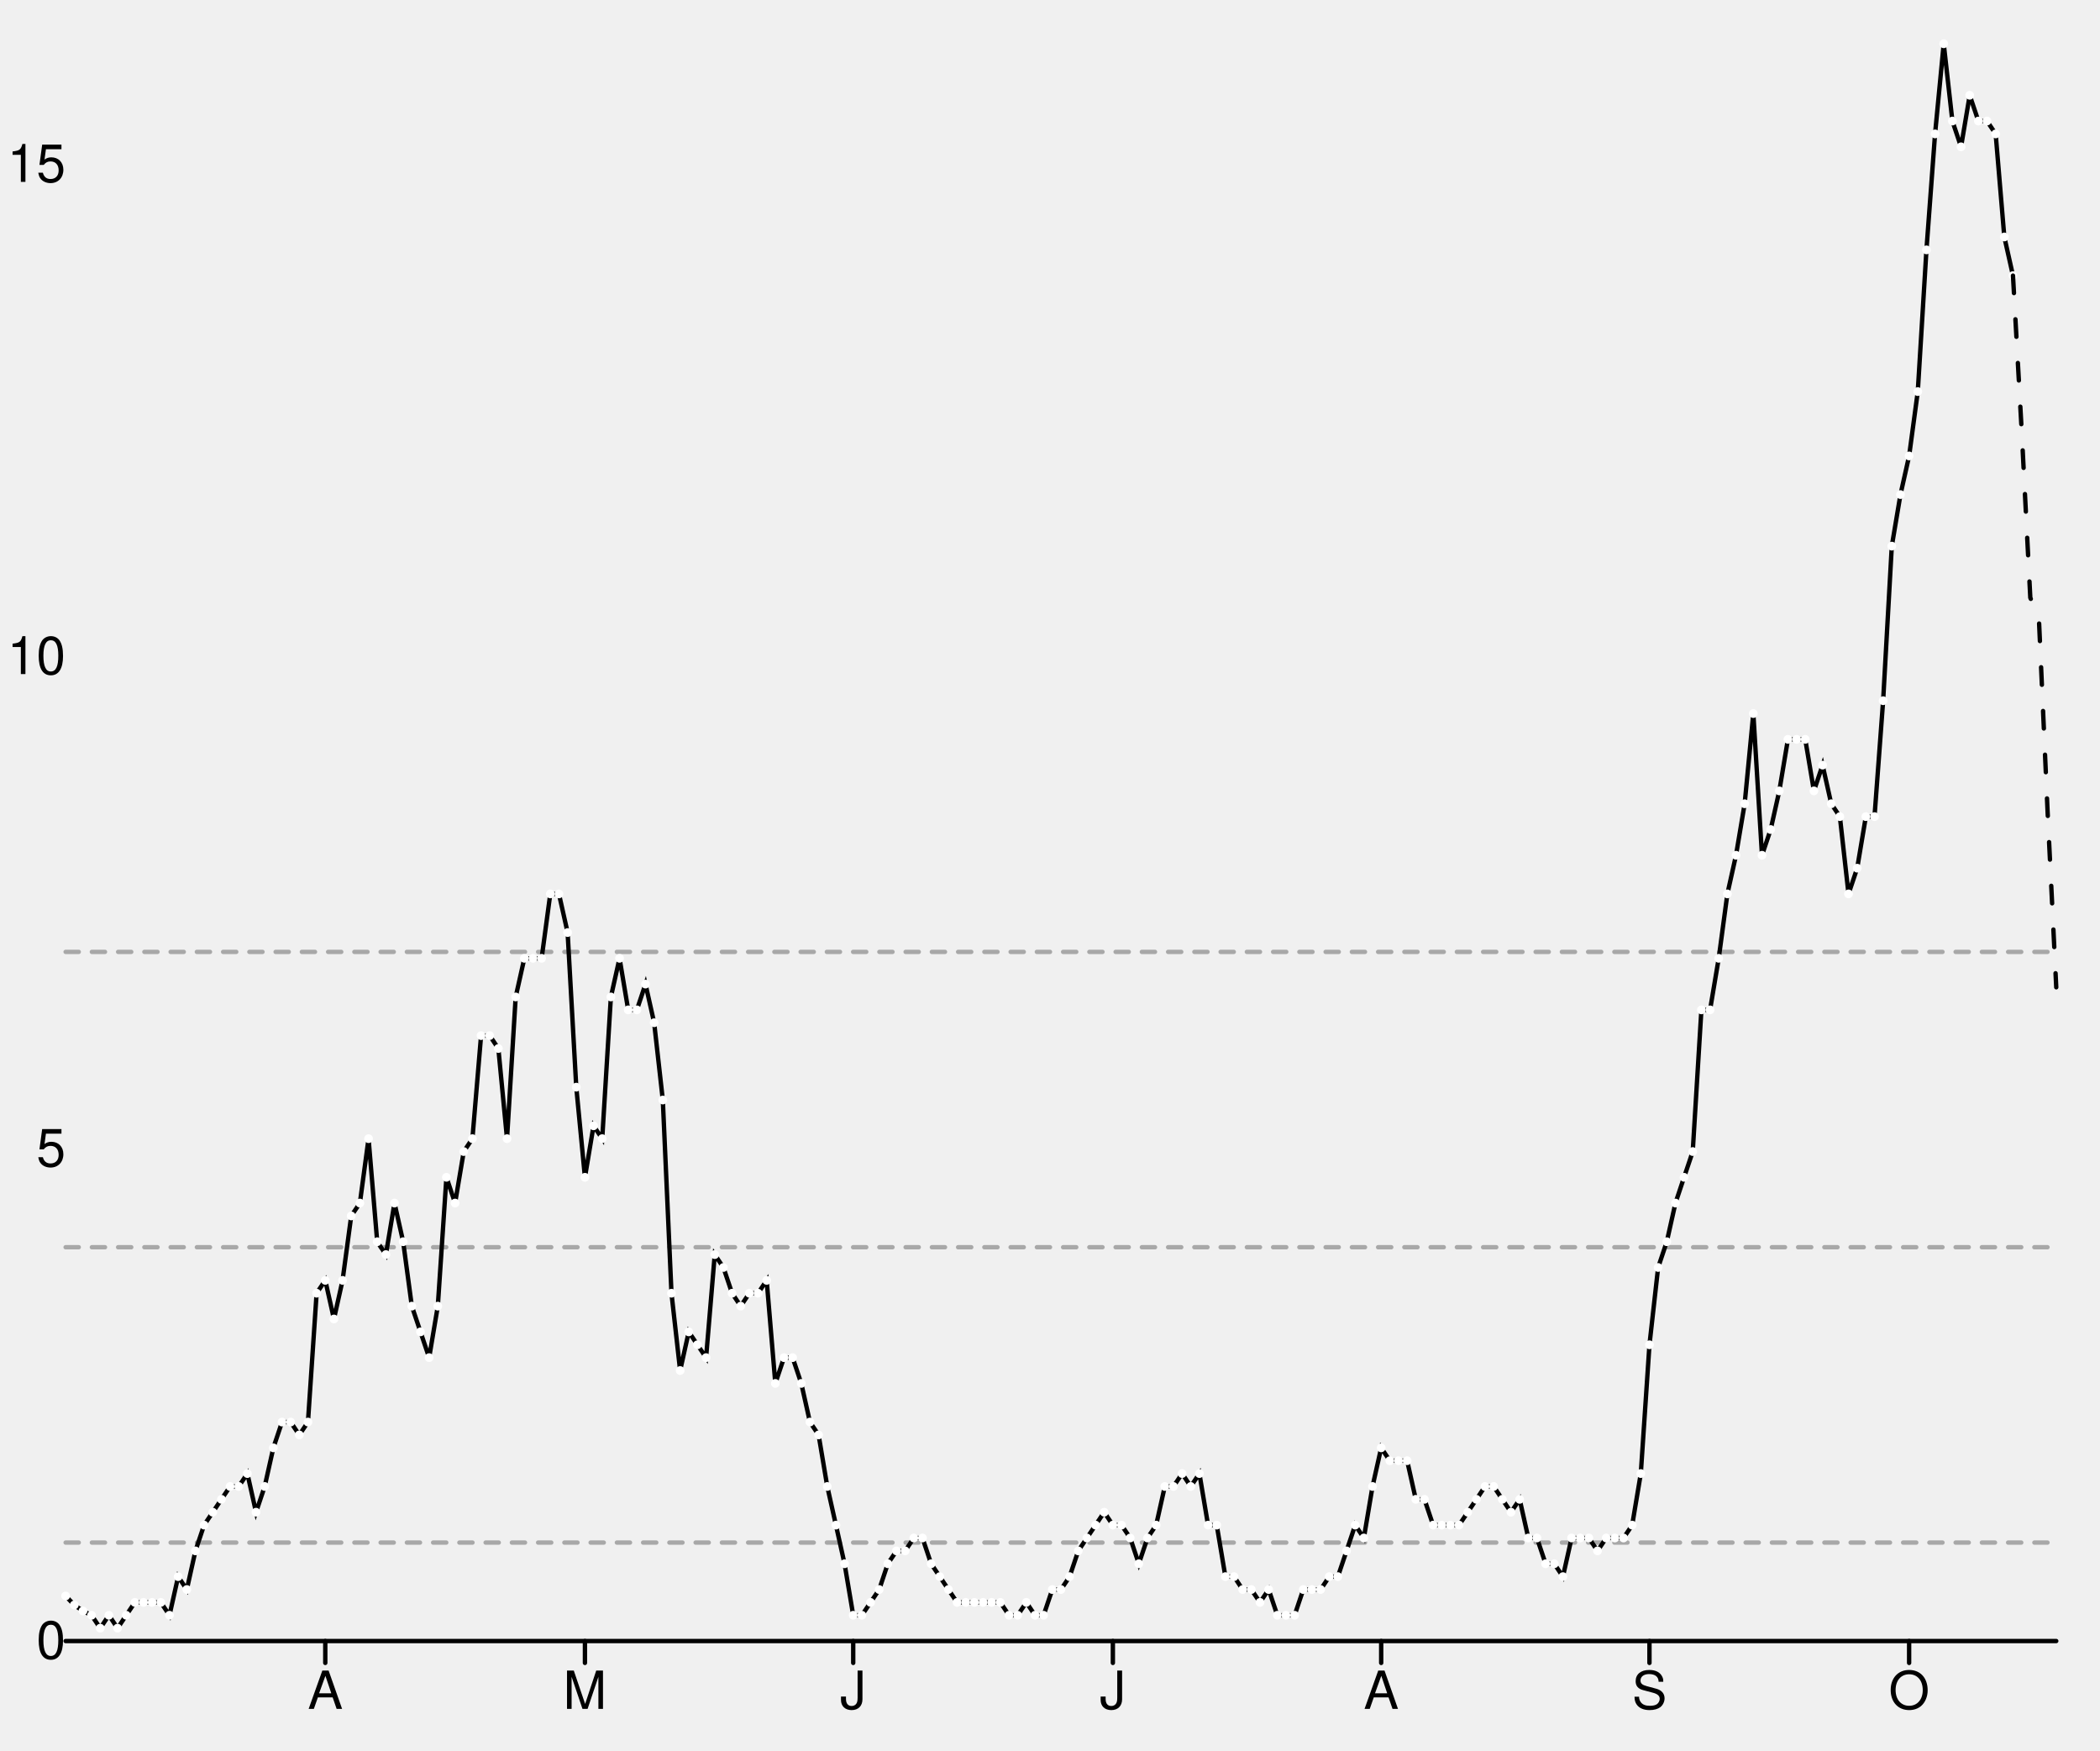
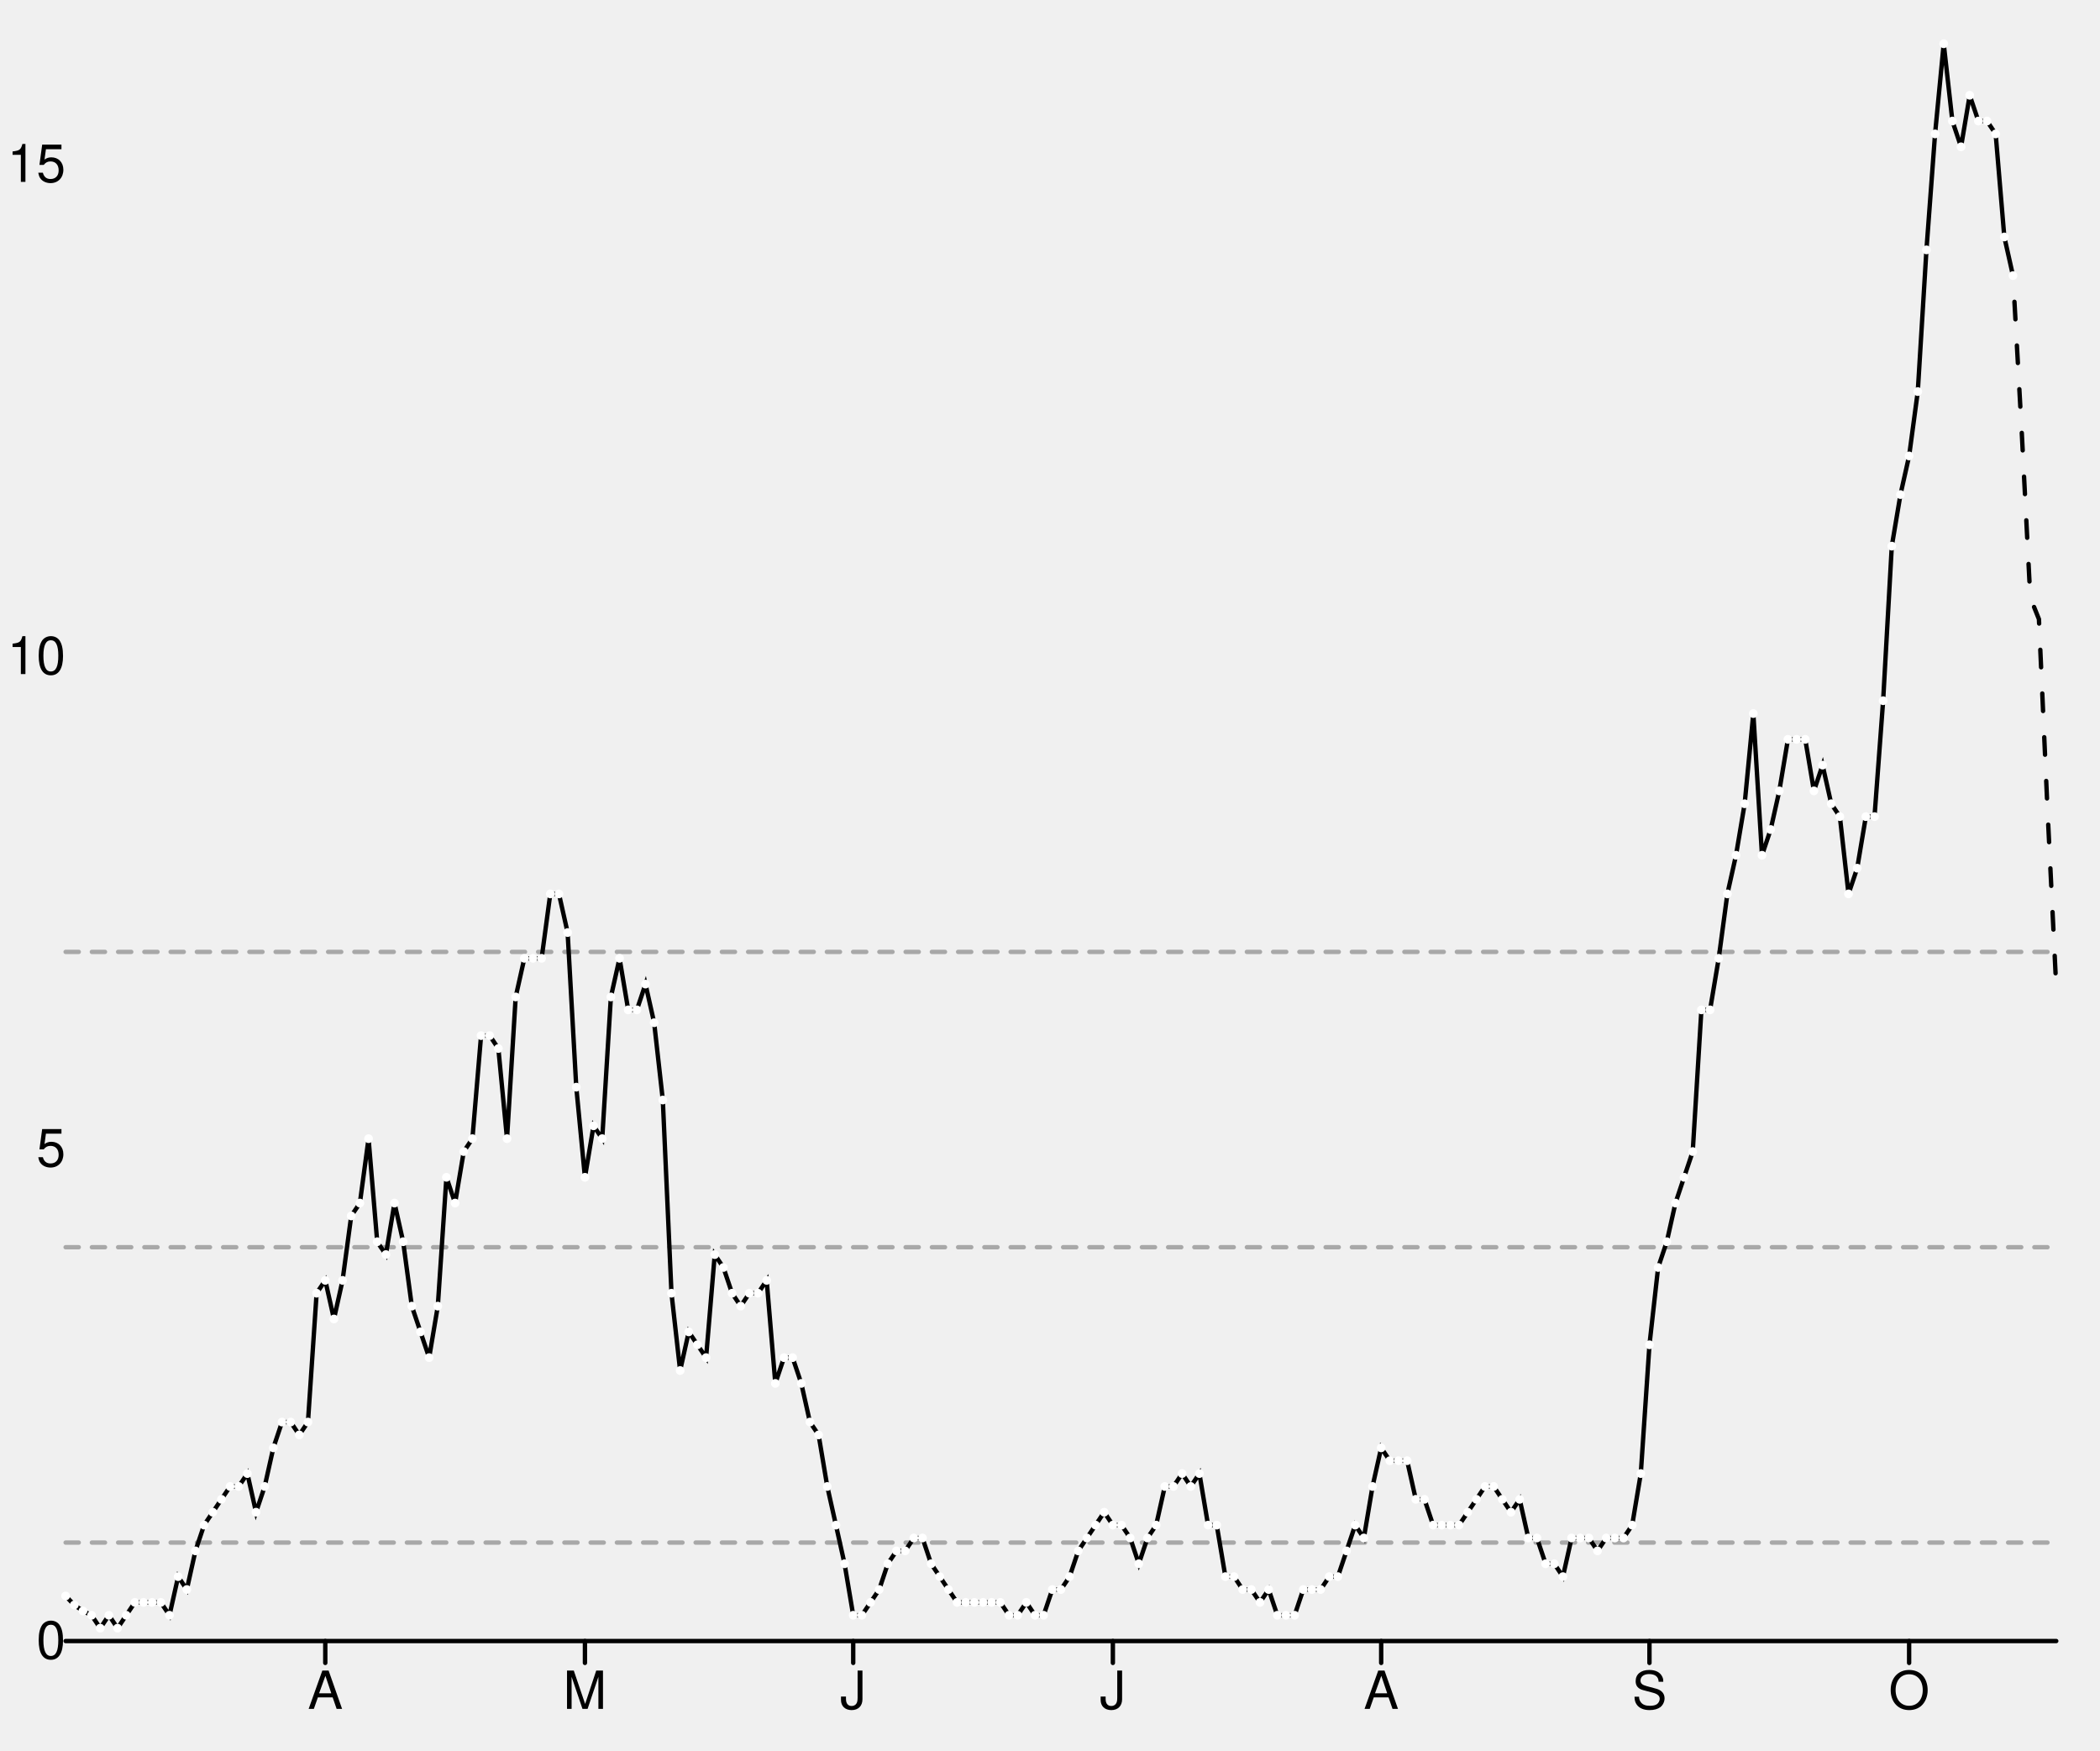
<svg xmlns="http://www.w3.org/2000/svg" width="480" height="400" viewBox="0 0 480 400" style="overflow:display" preserveAspectRatio="xMinYMin meet" overflow="visible">
  <defs>
    <style>
	.data-series path.line { fill-opacity: 0; stroke: black; }
	.data-series path.line.dotted { stroke-dasharray: 12 20 }
	.data-series:hover path.line, .data-series.on path.line { stroke-width: 1; }
	.data-series:hover circle, .data-series.on circle { display: inline; }
	.graph-grid { font-family: "Helvetica Neue",Helvetica,Arial,"Lucida Grande",sans-serif; }
	.graph-grid line { stroke: black; stroke-width: 1; stroke-linecap: round; }
	.graph-grid.graph-grid-x text { text-anchor: middle; dominant-baseline: hanging; transform: translateY(10px); }
	.graph-grid.graph-grid-y text { text-anchor: end; dominant-baseline: middle; transform: translateX(-10px); }
	</style>
  </defs>
  <g class="graph-grid graph-grid-y">
    <line x1="15.00" y1="375.00" x2="470.00" y2="375.00" data-left="15" />
    <text x="25" y="375" text-anchor="end">0</text>
    <text x="25" y="262.517" text-anchor="end">5</text>
    <text x="25" y="150.034" text-anchor="end">10</text>
    <text x="25" y="37.551" text-anchor="end">15</text>
    <text style="text-anchor:middle;dominant-baseline:hanging;font-weight:bold;transform: translateY(192.5px) rotate(-90deg);" />
  </g>
  <g class="graph-grid graph-grid-x">
    <line class="tick" x1="74.35" y1="375.00" x2="74.35" y2="380.00" />
    <text x="74.348" y="375" text-anchor="middle">A</text>
    <line class="tick" x1="133.70" y1="375.00" x2="133.70" y2="380.00" />
    <text x="133.696" y="375" text-anchor="middle">M</text>
    <line class="tick" x1="195.02" y1="375.00" x2="195.02" y2="380.00" />
    <text x="195.022" y="375" text-anchor="middle">J</text>
    <line class="tick" x1="254.37" y1="375.00" x2="254.37" y2="380.00" />
    <text x="254.37" y="375" text-anchor="middle">J</text>
    <line class="tick" x1="315.70" y1="375.00" x2="315.70" y2="380.00" />
    <text x="315.696" y="375" text-anchor="middle">A</text>
    <line class="tick" x1="377.02" y1="375.00" x2="377.02" y2="380.00" />
    <text x="377.022" y="375" text-anchor="middle">S</text>
    <line class="tick" x1="436.37" y1="375.00" x2="436.37" y2="380.00" />
    <text x="436.37" y="375" text-anchor="middle">O</text>
    <text style="text-anchor:middle;dominant-baseline:hanging;font-weight:bold;transform: translateY(192.5px) rotate(-90deg);" />
  </g>
  <g data-series="widespread" class="data-series">
    <path d="M 15.00,217.52L 470.00,217.52" id="E07000220-level-0" class="line" stroke-width="1" stroke-linecap="round" stroke-dasharray="3,3" fill-opacity="0.3" opacity="0.3" />
  </g>
  <g data-series="substantial" class="data-series">
    <path d="M 15.00,285.01L 470.00,285.01" id="E07000220-level-1" class="line" stroke-width="1" stroke-linecap="round" stroke-dasharray="3,3" fill-opacity="0.3" opacity="0.3" />
  </g>
  <g data-series="moderate" class="data-series">
    <path d="M 15.00,352.50L 470.00,352.50" id="E07000220-level-2" class="line" stroke-width="1" stroke-linecap="round" stroke-dasharray="3,3" fill-opacity="0.3" opacity="0.3" />
  </g>
  <g data-series="new-cases" class="data-series">
    <path d="M 15.00,364.70L 16.98,366.76L 18.96,368.13L 20.93,369.11L 22.91,372.06L 24.89,369.11L 26.87,372.06L 28.85,369.11L 30.83,366.17L 32.80,366.17L 34.78,366.17L 36.76,366.17L 38.74,369.11L 40.72,360.28L 42.70,363.23L 44.67,354.40L 46.65,348.51L 48.63,345.56L 50.61,342.62L 52.59,339.68L 54.57,339.68L 56.54,336.73L 58.52,345.56L 60.50,339.68L 62.48,330.85L 64.46,324.96L 66.43,324.96L 68.41,327.90L 70.39,324.96L 72.37,295.52L 74.35,292.58L 76.33,301.41L 78.30,292.58L 80.28,277.86L 82.26,274.92L 84.24,260.20L 86.22,283.75L 88.20,286.69L 90.17,274.92L 92.15,283.75L 94.13,298.47L 96.11,304.35L 98.09,310.24L 100.07,298.47L 102.04,269.03L 104.02,274.92L 106.00,263.15L 107.98,260.20L 109.96,236.65L 111.93,236.65L 113.91,239.60L 115.89,260.20L 117.87,227.82L 119.85,218.99L 121.83,218.99L 123.80,218.99L 125.78,204.27L 127.76,204.27L 129.74,213.10L 131.72,248.43L 133.70,269.03L 135.67,257.26L 137.65,260.20L 139.63,227.82L 141.61,218.99L 143.59,230.77L 145.57,230.77L 147.54,224.88L 149.52,233.71L 151.50,251.37L 153.48,295.52L 155.46,313.19L 157.43,304.35L 159.41,307.30L 161.39,310.24L 163.37,286.69L 165.35,289.64L 167.33,295.52L 169.30,298.47L 171.28,295.52L 173.26,295.52L 175.24,292.58L 177.22,316.13L 179.20,310.24L 181.17,310.24L 183.15,316.13L 185.13,324.96L 187.11,327.90L 189.09,339.68L 191.07,348.51L 193.04,357.34L 195.02,369.11L 197.00,369.11L 198.98,366.17L 200.96,363.23L 202.93,357.34L 204.91,354.40L 206.89,354.40L 208.87,351.45L 210.85,351.45L 212.83,357.34L 214.80,360.28L 216.78,363.23L 218.76,366.17L 220.74,366.17L 222.72,366.17L 224.70,366.17L 226.67,366.17L 228.65,366.17L 230.63,369.11L 232.61,369.11L 234.59,366.17L 236.57,369.11L 238.54,369.11L 240.52,363.23L 242.50,363.23L 244.48,360.28L 246.46,354.40L 248.43,351.45L 250.41,348.51L 252.39,345.56L 254.37,348.51L 256.35,348.51L 258.33,351.45L 260.30,357.34L 262.28,351.45L 264.26,348.51L 266.24,339.68L 268.22,339.68L 270.20,336.73L 272.17,339.68L 274.15,336.73L 276.13,348.51L 278.11,348.51L 280.09,360.28L 282.07,360.28L 284.04,363.23L 286.02,363.23L 288.00,366.17L 289.98,363.23L 291.96,369.11L 293.93,369.11L 295.91,369.11L 297.89,363.23L 299.87,363.23L 301.85,363.23L 303.83,360.28L 305.80,360.28L 307.78,354.40L 309.76,348.51L 311.74,351.45L 313.72,339.68L 315.70,330.85L 317.67,333.79L 319.65,333.79L 321.63,333.79L 323.61,342.62L 325.59,342.62L 327.57,348.51L 329.54,348.51L 331.52,348.51L 333.50,348.51L 335.48,345.56L 337.46,342.62L 339.43,339.68L 341.41,339.68L 343.39,342.62L 345.37,345.56L 347.35,342.62L 349.33,351.45L 351.30,351.45L 353.28,357.34L 355.26,357.34L 357.24,360.28L 359.22,351.45L 361.20,351.45L 363.17,351.45L 365.15,354.40L 367.13,351.45L 369.11,351.45L 371.09,351.45L 373.07,348.51L 375.04,336.73L 377.02,307.30L 379.00,289.64L 380.98,283.75L 382.96,274.92L 384.93,269.03L 386.91,263.15L 388.89,230.77L 390.87,230.77L 392.85,218.99L 394.83,204.27L 396.80,195.44L 398.78,183.67L 400.76,163.06L 402.74,195.44L 404.72,189.56L 406.70,180.73L 408.67,168.95L 410.65,168.95L 412.63,168.95L 414.61,180.73L 416.59,174.84L 418.57,183.67L 420.54,186.61L 422.52,204.27L 424.50,198.39L 426.48,186.61L 428.46,186.61L 430.43,160.12L 432.41,124.80L 434.39,113.02L 436.37,104.19L 438.35,89.48L 440.33,57.10L 442.30,30.60L 444.28,10.00L 446.26,27.66L 448.24,33.55L 450.22,21.77L 452.20,27.66L 454.17,27.66L 456.15,30.60L 458.13,54.15L 460.11,62.98" id="New cases" class="line" stroke-width="1" stroke-linecap="round" />
    <circle cx="15.00" cy="364.70" data-y="0.46" data-x="1583107200" r="1" fill="white" />
    <circle cx="16.98" cy="366.76" data-y="0.37" data-x="1583193600" r="1" fill="white" />
    <circle cx="18.96" cy="368.13" data-y="0.31" data-x="1583280000" r="1" fill="white" />
    <circle cx="20.93" cy="369.11" data-y="0.26" data-x="1583366400" r="1" fill="white" />
    <circle cx="22.91" cy="372.06" data-y="0.13" data-x="1583452800" r="1" fill="white" />
    <circle cx="24.89" cy="369.11" data-y="0.26" data-x="1583539200" r="1" fill="white" />
    <circle cx="26.87" cy="372.06" data-y="0.13" data-x="1583625600" r="1" fill="white" />
    <circle cx="28.85" cy="369.11" data-y="0.26" data-x="1583712000" r="1" fill="white" />
    <circle cx="30.83" cy="366.17" data-y="0.39" data-x="1583798400" r="1" fill="white" />
    <circle cx="32.80" cy="366.17" data-y="0.39" data-x="1583884800" r="1" fill="white" />
    <circle cx="34.78" cy="366.17" data-y="0.39" data-x="1583971200" r="1" fill="white" />
    <circle cx="36.76" cy="366.17" data-y="0.39" data-x="1584057600" r="1" fill="white" />
    <circle cx="38.74" cy="369.11" data-y="0.26" data-x="1584144000" r="1" fill="white" />
    <circle cx="40.72" cy="360.28" data-y="0.65" data-x="1584230400" r="1" fill="white" />
    <circle cx="42.70" cy="363.23" data-y="0.52" data-x="1584316800" r="1" fill="white" />
    <circle cx="44.67" cy="354.40" data-y="0.92" data-x="1584403200" r="1" fill="white" />
    <circle cx="46.65" cy="348.51" data-y="1.18" data-x="1584489600" r="1" fill="white" />
    <circle cx="48.63" cy="345.56" data-y="1.31" data-x="1584576000" r="1" fill="white" />
    <circle cx="50.61" cy="342.62" data-y="1.44" data-x="1584662400" r="1" fill="white" />
    <circle cx="52.59" cy="339.68" data-y="1.57" data-x="1584748800" r="1" fill="white" />
    <circle cx="54.57" cy="339.68" data-y="1.57" data-x="1584835200" r="1" fill="white" />
    <circle cx="56.54" cy="336.73" data-y="1.70" data-x="1584921600" r="1" fill="white" />
    <circle cx="58.52" cy="345.56" data-y="1.31" data-x="1585008000" r="1" fill="white" />
    <circle cx="60.50" cy="339.68" data-y="1.57" data-x="1585094400" r="1" fill="white" />
    <circle cx="62.48" cy="330.85" data-y="1.96" data-x="1585180800" r="1" fill="white" />
    <circle cx="64.46" cy="324.96" data-y="2.22" data-x="1585267200" r="1" fill="white" />
    <circle cx="66.43" cy="324.96" data-y="2.22" data-x="1585353600" r="1" fill="white" />
    <circle cx="68.41" cy="327.90" data-y="2.09" data-x="1585440000" r="1" fill="white" />
    <circle cx="70.39" cy="324.96" data-y="2.22" data-x="1585526400" r="1" fill="white" />
    <circle cx="72.37" cy="295.52" data-y="3.53" data-x="1585612800" r="1" fill="white" />
    <circle cx="74.35" cy="292.58" data-y="3.66" data-x="1585699200" r="1" fill="white" />
    <circle cx="76.33" cy="301.41" data-y="3.27" data-x="1585785600" r="1" fill="white" />
    <circle cx="78.30" cy="292.58" data-y="3.66" data-x="1585872000" r="1" fill="white" />
    <circle cx="80.28" cy="277.86" data-y="4.32" data-x="1585958400" r="1" fill="white" />
    <circle cx="82.26" cy="274.92" data-y="4.45" data-x="1586044800" r="1" fill="white" />
    <circle cx="84.24" cy="260.20" data-y="5.10" data-x="1586131200" r="1" fill="white" />
    <circle cx="86.22" cy="283.75" data-y="4.06" data-x="1586217600" r="1" fill="white" />
    <circle cx="88.20" cy="286.69" data-y="3.93" data-x="1586304000" r="1" fill="white" />
    <circle cx="90.17" cy="274.92" data-y="4.45" data-x="1586390400" r="1" fill="white" />
    <circle cx="92.15" cy="283.75" data-y="4.06" data-x="1586476800" r="1" fill="white" />
    <circle cx="94.13" cy="298.47" data-y="3.40" data-x="1586563200" r="1" fill="white" />
    <circle cx="96.11" cy="304.35" data-y="3.14" data-x="1586649600" r="1" fill="white" />
    <circle cx="98.09" cy="310.24" data-y="2.88" data-x="1586736000" r="1" fill="white" />
    <circle cx="100.07" cy="298.47" data-y="3.40" data-x="1586822400" r="1" fill="white" />
    <circle cx="102.04" cy="269.03" data-y="4.71" data-x="1586908800" r="1" fill="white" />
    <circle cx="104.02" cy="274.92" data-y="4.45" data-x="1586995200" r="1" fill="white" />
    <circle cx="106.00" cy="263.15" data-y="4.97" data-x="1587081600" r="1" fill="white" />
    <circle cx="107.98" cy="260.20" data-y="5.10" data-x="1587168000" r="1" fill="white" />
    <circle cx="109.96" cy="236.65" data-y="6.15" data-x="1587254400" r="1" fill="white" />
    <circle cx="111.93" cy="236.65" data-y="6.15" data-x="1587340800" r="1" fill="white" />
    <circle cx="113.91" cy="239.60" data-y="6.02" data-x="1587427200" r="1" fill="white" />
    <circle cx="115.89" cy="260.20" data-y="5.10" data-x="1587513600" r="1" fill="white" />
    <circle cx="117.87" cy="227.82" data-y="6.54" data-x="1587600000" r="1" fill="white" />
    <circle cx="119.85" cy="218.99" data-y="6.93" data-x="1587686400" r="1" fill="white" />
    <circle cx="121.83" cy="218.99" data-y="6.93" data-x="1587772800" r="1" fill="white" />
    <circle cx="123.80" cy="218.99" data-y="6.93" data-x="1587859200" r="1" fill="white" />
    <circle cx="125.78" cy="204.27" data-y="7.59" data-x="1587945600" r="1" fill="white" />
    <circle cx="127.76" cy="204.27" data-y="7.59" data-x="1588032000" r="1" fill="white" />
    <circle cx="129.74" cy="213.10" data-y="7.20" data-x="1588118400" r="1" fill="white" />
    <circle cx="131.72" cy="248.43" data-y="5.63" data-x="1588204800" r="1" fill="white" />
    <circle cx="133.70" cy="269.03" data-y="4.71" data-x="1588291200" r="1" fill="white" />
    <circle cx="135.67" cy="257.26" data-y="5.23" data-x="1588377600" r="1" fill="white" />
    <circle cx="137.65" cy="260.20" data-y="5.10" data-x="1588464000" r="1" fill="white" />
    <circle cx="139.63" cy="227.82" data-y="6.54" data-x="1588550400" r="1" fill="white" />
    <circle cx="141.61" cy="218.99" data-y="6.93" data-x="1588636800" r="1" fill="white" />
    <circle cx="143.59" cy="230.77" data-y="6.41" data-x="1588723200" r="1" fill="white" />
    <circle cx="145.57" cy="230.77" data-y="6.41" data-x="1588809600" r="1" fill="white" />
    <circle cx="147.54" cy="224.88" data-y="6.67" data-x="1588896000" r="1" fill="white" />
    <circle cx="149.52" cy="233.71" data-y="6.28" data-x="1588982400" r="1" fill="white" />
    <circle cx="151.50" cy="251.37" data-y="5.50" data-x="1589068800" r="1" fill="white" />
    <circle cx="153.48" cy="295.52" data-y="3.53" data-x="1589155200" r="1" fill="white" />
    <circle cx="155.46" cy="313.19" data-y="2.75" data-x="1589241600" r="1" fill="white" />
    <circle cx="157.43" cy="304.35" data-y="3.14" data-x="1589328000" r="1" fill="white" />
    <circle cx="159.41" cy="307.30" data-y="3.01" data-x="1589414400" r="1" fill="white" />
    <circle cx="161.39" cy="310.24" data-y="2.88" data-x="1589500800" r="1" fill="white" />
    <circle cx="163.37" cy="286.69" data-y="3.93" data-x="1589587200" r="1" fill="white" />
    <circle cx="165.35" cy="289.64" data-y="3.79" data-x="1589673600" r="1" fill="white" />
    <circle cx="167.33" cy="295.52" data-y="3.53" data-x="1589760000" r="1" fill="white" />
    <circle cx="169.30" cy="298.47" data-y="3.40" data-x="1589846400" r="1" fill="white" />
    <circle cx="171.28" cy="295.52" data-y="3.53" data-x="1589932800" r="1" fill="white" />
    <circle cx="173.26" cy="295.52" data-y="3.53" data-x="1590019200" r="1" fill="white" />
    <circle cx="175.24" cy="292.58" data-y="3.66" data-x="1590105600" r="1" fill="white" />
    <circle cx="177.22" cy="316.13" data-y="2.62" data-x="1590192000" r="1" fill="white" />
    <circle cx="179.20" cy="310.24" data-y="2.88" data-x="1590278400" r="1" fill="white" />
    <circle cx="181.17" cy="310.24" data-y="2.88" data-x="1590364800" r="1" fill="white" />
    <circle cx="183.15" cy="316.13" data-y="2.62" data-x="1590451200" r="1" fill="white" />
    <circle cx="185.13" cy="324.96" data-y="2.22" data-x="1590537600" r="1" fill="white" />
    <circle cx="187.11" cy="327.90" data-y="2.09" data-x="1590624000" r="1" fill="white" />
    <circle cx="189.09" cy="339.68" data-y="1.57" data-x="1590710400" r="1" fill="white" />
    <circle cx="191.07" cy="348.51" data-y="1.18" data-x="1590796800" r="1" fill="white" />
    <circle cx="193.04" cy="357.34" data-y="0.79" data-x="1590883200" r="1" fill="white" />
    <circle cx="195.02" cy="369.11" data-y="0.26" data-x="1590969600" r="1" fill="white" />
    <circle cx="197.00" cy="369.11" data-y="0.26" data-x="1591056000" r="1" fill="white" />
    <circle cx="198.98" cy="366.17" data-y="0.39" data-x="1591142400" r="1" fill="white" />
    <circle cx="200.96" cy="363.23" data-y="0.52" data-x="1591228800" r="1" fill="white" />
    <circle cx="202.93" cy="357.34" data-y="0.79" data-x="1591315200" r="1" fill="white" />
    <circle cx="204.91" cy="354.40" data-y="0.92" data-x="1591401600" r="1" fill="white" />
    <circle cx="206.89" cy="354.40" data-y="0.92" data-x="1591488000" r="1" fill="white" />
    <circle cx="208.87" cy="351.45" data-y="1.05" data-x="1591574400" r="1" fill="white" />
    <circle cx="210.85" cy="351.45" data-y="1.05" data-x="1591660800" r="1" fill="white" />
    <circle cx="212.83" cy="357.34" data-y="0.79" data-x="1591747200" r="1" fill="white" />
    <circle cx="214.80" cy="360.28" data-y="0.65" data-x="1591833600" r="1" fill="white" />
    <circle cx="216.78" cy="363.23" data-y="0.52" data-x="1591920000" r="1" fill="white" />
    <circle cx="218.76" cy="366.17" data-y="0.39" data-x="1592006400" r="1" fill="white" />
    <circle cx="220.74" cy="366.17" data-y="0.39" data-x="1592092800" r="1" fill="white" />
    <circle cx="222.72" cy="366.17" data-y="0.39" data-x="1592179200" r="1" fill="white" />
    <circle cx="224.70" cy="366.17" data-y="0.39" data-x="1592265600" r="1" fill="white" />
    <circle cx="226.67" cy="366.17" data-y="0.39" data-x="1592352000" r="1" fill="white" />
    <circle cx="228.65" cy="366.17" data-y="0.39" data-x="1592438400" r="1" fill="white" />
    <circle cx="230.63" cy="369.11" data-y="0.26" data-x="1592524800" r="1" fill="white" />
    <circle cx="232.61" cy="369.11" data-y="0.26" data-x="1592611200" r="1" fill="white" />
    <circle cx="234.59" cy="366.17" data-y="0.39" data-x="1592697600" r="1" fill="white" />
    <circle cx="236.57" cy="369.11" data-y="0.26" data-x="1592784000" r="1" fill="white" />
    <circle cx="238.54" cy="369.11" data-y="0.26" data-x="1592870400" r="1" fill="white" />
    <circle cx="240.52" cy="363.23" data-y="0.52" data-x="1592956800" r="1" fill="white" />
    <circle cx="242.50" cy="363.23" data-y="0.52" data-x="1593043200" r="1" fill="white" />
    <circle cx="244.48" cy="360.28" data-y="0.65" data-x="1593129600" r="1" fill="white" />
    <circle cx="246.46" cy="354.40" data-y="0.92" data-x="1593216000" r="1" fill="white" />
    <circle cx="248.43" cy="351.45" data-y="1.05" data-x="1593302400" r="1" fill="white" />
    <circle cx="250.41" cy="348.51" data-y="1.18" data-x="1593388800" r="1" fill="white" />
    <circle cx="252.39" cy="345.56" data-y="1.31" data-x="1593475200" r="1" fill="white" />
    <circle cx="254.37" cy="348.51" data-y="1.18" data-x="1593561600" r="1" fill="white" />
    <circle cx="256.35" cy="348.51" data-y="1.18" data-x="1593648000" r="1" fill="white" />
    <circle cx="258.33" cy="351.45" data-y="1.05" data-x="1593734400" r="1" fill="white" />
    <circle cx="260.30" cy="357.34" data-y="0.79" data-x="1593820800" r="1" fill="white" />
    <circle cx="262.28" cy="351.45" data-y="1.05" data-x="1593907200" r="1" fill="white" />
    <circle cx="264.26" cy="348.51" data-y="1.18" data-x="1593993600" r="1" fill="white" />
    <circle cx="266.24" cy="339.68" data-y="1.57" data-x="1594080000" r="1" fill="white" />
    <circle cx="268.22" cy="339.68" data-y="1.57" data-x="1594166400" r="1" fill="white" />
    <circle cx="270.20" cy="336.73" data-y="1.70" data-x="1594252800" r="1" fill="white" />
    <circle cx="272.17" cy="339.68" data-y="1.57" data-x="1594339200" r="1" fill="white" />
    <circle cx="274.15" cy="336.73" data-y="1.70" data-x="1594425600" r="1" fill="white" />
    <circle cx="276.13" cy="348.51" data-y="1.18" data-x="1594512000" r="1" fill="white" />
    <circle cx="278.11" cy="348.51" data-y="1.18" data-x="1594598400" r="1" fill="white" />
    <circle cx="280.09" cy="360.28" data-y="0.65" data-x="1594684800" r="1" fill="white" />
    <circle cx="282.07" cy="360.28" data-y="0.65" data-x="1594771200" r="1" fill="white" />
    <circle cx="284.04" cy="363.23" data-y="0.52" data-x="1594857600" r="1" fill="white" />
    <circle cx="286.02" cy="363.23" data-y="0.52" data-x="1594944000" r="1" fill="white" />
    <circle cx="288.00" cy="366.17" data-y="0.39" data-x="1595030400" r="1" fill="white" />
    <circle cx="289.98" cy="363.23" data-y="0.52" data-x="1595116800" r="1" fill="white" />
    <circle cx="291.96" cy="369.11" data-y="0.26" data-x="1595203200" r="1" fill="white" />
    <circle cx="293.93" cy="369.11" data-y="0.26" data-x="1595289600" r="1" fill="white" />
    <circle cx="295.91" cy="369.11" data-y="0.26" data-x="1595376000" r="1" fill="white" />
    <circle cx="297.89" cy="363.23" data-y="0.52" data-x="1595462400" r="1" fill="white" />
    <circle cx="299.87" cy="363.23" data-y="0.52" data-x="1595548800" r="1" fill="white" />
    <circle cx="301.85" cy="363.23" data-y="0.52" data-x="1595635200" r="1" fill="white" />
    <circle cx="303.83" cy="360.28" data-y="0.65" data-x="1595721600" r="1" fill="white" />
    <circle cx="305.80" cy="360.28" data-y="0.65" data-x="1595808000" r="1" fill="white" />
    <circle cx="307.78" cy="354.40" data-y="0.92" data-x="1595894400" r="1" fill="white" />
    <circle cx="309.76" cy="348.51" data-y="1.18" data-x="1595980800" r="1" fill="white" />
    <circle cx="311.74" cy="351.45" data-y="1.05" data-x="1596067200" r="1" fill="white" />
    <circle cx="313.72" cy="339.68" data-y="1.57" data-x="1596153600" r="1" fill="white" />
    <circle cx="315.70" cy="330.85" data-y="1.96" data-x="1596240000" r="1" fill="white" />
    <circle cx="317.67" cy="333.79" data-y="1.83" data-x="1596326400" r="1" fill="white" />
    <circle cx="319.65" cy="333.79" data-y="1.83" data-x="1596412800" r="1" fill="white" />
    <circle cx="321.63" cy="333.79" data-y="1.83" data-x="1596499200" r="1" fill="white" />
    <circle cx="323.61" cy="342.62" data-y="1.44" data-x="1596585600" r="1" fill="white" />
    <circle cx="325.59" cy="342.62" data-y="1.44" data-x="1596672000" r="1" fill="white" />
    <circle cx="327.57" cy="348.51" data-y="1.18" data-x="1596758400" r="1" fill="white" />
    <circle cx="329.54" cy="348.51" data-y="1.18" data-x="1596844800" r="1" fill="white" />
    <circle cx="331.52" cy="348.51" data-y="1.18" data-x="1596931200" r="1" fill="white" />
    <circle cx="333.50" cy="348.51" data-y="1.18" data-x="1597017600" r="1" fill="white" />
    <circle cx="335.48" cy="345.56" data-y="1.31" data-x="1597104000" r="1" fill="white" />
    <circle cx="337.46" cy="342.62" data-y="1.44" data-x="1597190400" r="1" fill="white" />
    <circle cx="339.43" cy="339.68" data-y="1.57" data-x="1597276800" r="1" fill="white" />
    <circle cx="341.41" cy="339.68" data-y="1.57" data-x="1597363200" r="1" fill="white" />
    <circle cx="343.39" cy="342.62" data-y="1.44" data-x="1597449600" r="1" fill="white" />
    <circle cx="345.37" cy="345.56" data-y="1.31" data-x="1597536000" r="1" fill="white" />
    <circle cx="347.35" cy="342.62" data-y="1.44" data-x="1597622400" r="1" fill="white" />
    <circle cx="349.33" cy="351.45" data-y="1.05" data-x="1597708800" r="1" fill="white" />
    <circle cx="351.30" cy="351.45" data-y="1.05" data-x="1597795200" r="1" fill="white" />
    <circle cx="353.28" cy="357.34" data-y="0.79" data-x="1597881600" r="1" fill="white" />
    <circle cx="355.26" cy="357.34" data-y="0.79" data-x="1597968000" r="1" fill="white" />
    <circle cx="357.24" cy="360.28" data-y="0.65" data-x="1598054400" r="1" fill="white" />
    <circle cx="359.22" cy="351.45" data-y="1.05" data-x="1598140800" r="1" fill="white" />
    <circle cx="361.20" cy="351.45" data-y="1.05" data-x="1598227200" r="1" fill="white" />
    <circle cx="363.17" cy="351.45" data-y="1.05" data-x="1598313600" r="1" fill="white" />
    <circle cx="365.15" cy="354.40" data-y="0.92" data-x="1598400000" r="1" fill="white" />
    <circle cx="367.13" cy="351.45" data-y="1.05" data-x="1598486400" r="1" fill="white" />
    <circle cx="369.11" cy="351.45" data-y="1.05" data-x="1598572800" r="1" fill="white" />
    <circle cx="371.09" cy="351.45" data-y="1.05" data-x="1598659200" r="1" fill="white" />
    <circle cx="373.07" cy="348.51" data-y="1.18" data-x="1598745600" r="1" fill="white" />
    <circle cx="375.04" cy="336.73" data-y="1.70" data-x="1598832000" r="1" fill="white" />
    <circle cx="377.02" cy="307.30" data-y="3.01" data-x="1598918400" r="1" fill="white" />
    <circle cx="379.00" cy="289.64" data-y="3.79" data-x="1599004800" r="1" fill="white" />
    <circle cx="380.98" cy="283.75" data-y="4.06" data-x="1599091200" r="1" fill="white" />
    <circle cx="382.96" cy="274.92" data-y="4.45" data-x="1599177600" r="1" fill="white" />
    <circle cx="384.93" cy="269.03" data-y="4.71" data-x="1599264000" r="1" fill="white" />
    <circle cx="386.91" cy="263.15" data-y="4.97" data-x="1599350400" r="1" fill="white" />
    <circle cx="388.89" cy="230.77" data-y="6.41" data-x="1599436800" r="1" fill="white" />
    <circle cx="390.87" cy="230.77" data-y="6.41" data-x="1599523200" r="1" fill="white" />
    <circle cx="392.85" cy="218.99" data-y="6.93" data-x="1599609600" r="1" fill="white" />
    <circle cx="394.83" cy="204.27" data-y="7.59" data-x="1599696000" r="1" fill="white" />
    <circle cx="396.80" cy="195.44" data-y="7.98" data-x="1599782400" r="1" fill="white" />
    <circle cx="398.78" cy="183.67" data-y="8.50" data-x="1599868800" r="1" fill="white" />
    <circle cx="400.76" cy="163.06" data-y="9.42" data-x="1599955200" r="1" fill="white" />
    <circle cx="402.74" cy="195.44" data-y="7.98" data-x="1600041600" r="1" fill="white" />
    <circle cx="404.72" cy="189.56" data-y="8.24" data-x="1600128000" r="1" fill="white" />
    <circle cx="406.70" cy="180.73" data-y="8.64" data-x="1600214400" r="1" fill="white" />
    <circle cx="408.67" cy="168.95" data-y="9.16" data-x="1600300800" r="1" fill="white" />
    <circle cx="410.65" cy="168.95" data-y="9.16" data-x="1600387200" r="1" fill="white" />
    <circle cx="412.63" cy="168.95" data-y="9.16" data-x="1600473600" r="1" fill="white" />
    <circle cx="414.61" cy="180.73" data-y="8.64" data-x="1600560000" r="1" fill="white" />
    <circle cx="416.59" cy="174.84" data-y="8.90" data-x="1600646400" r="1" fill="white" />
    <circle cx="418.57" cy="183.67" data-y="8.50" data-x="1600732800" r="1" fill="white" />
    <circle cx="420.54" cy="186.61" data-y="8.37" data-x="1600819200" r="1" fill="white" />
    <circle cx="422.52" cy="204.27" data-y="7.59" data-x="1600905600" r="1" fill="white" />
    <circle cx="424.50" cy="198.39" data-y="7.85" data-x="1600992000" r="1" fill="white" />
    <circle cx="426.48" cy="186.61" data-y="8.37" data-x="1601078400" r="1" fill="white" />
    <circle cx="428.46" cy="186.61" data-y="8.37" data-x="1601164800" r="1" fill="white" />
    <circle cx="430.43" cy="160.12" data-y="9.55" data-x="1601251200" r="1" fill="white" />
    <circle cx="432.41" cy="124.80" data-y="11.12" data-x="1601337600" r="1" fill="white" />
    <circle cx="434.39" cy="113.02" data-y="11.65" data-x="1601424000" r="1" fill="white" />
    <circle cx="436.37" cy="104.19" data-y="12.04" data-x="1601510400" r="1" fill="white" />
    <circle cx="438.35" cy="89.48" data-y="12.69" data-x="1601596800" r="1" fill="white" />
    <circle cx="440.33" cy="57.10" data-y="14.13" data-x="1601683200" r="1" fill="white" />
    <circle cx="442.30" cy="30.60" data-y="15.31" data-x="1601769600" r="1" fill="white" />
    <circle cx="444.28" cy="10.00" data-y="16.22" data-x="1601856000" r="1" fill="white" />
    <circle cx="446.26" cy="27.66" data-y="15.44" data-x="1601942400" r="1" fill="white" />
    <circle cx="448.24" cy="33.55" data-y="15.18" data-x="1602028800" r="1" fill="white" />
    <circle cx="450.22" cy="21.77" data-y="15.70" data-x="1602115200" r="1" fill="white" />
    <circle cx="452.20" cy="27.66" data-y="15.44" data-x="1602201600" r="1" fill="white" />
    <circle cx="454.17" cy="27.66" data-y="15.44" data-x="1602288000" r="1" fill="white" />
    <circle cx="456.15" cy="30.60" data-y="15.31" data-x="1602374400" r="1" fill="white" />
    <circle cx="458.13" cy="54.15" data-y="14.26" data-x="1602460800" r="1" fill="white" />
    <circle cx="460.11" cy="62.98" data-y="13.87" data-x="1602547200" r="1" fill="white" />
  </g>
  <g data-series="recent-cases" class="data-series">
-     <path d="M 460.11,62.98L 462.09,98.31L 464.07,136.57L 466.04,141.48L 468.02,185.44L 470.00,225.61" id="Recent cases" class="line" stroke-width="1" stroke-linecap="round" stroke-dasharray="4,6" />
+     <path d="M 460.11,62.98L 462.09,98.31L 464.07,136.57L 466.04,141.48L 468.02,185.44L 470.00,225.61" id="Recent cases" class="line" stroke-width="1" stroke-linecap="round" stroke-dasharray="4,6" stroke-dashoffset="4" />
  </g>
</svg>
